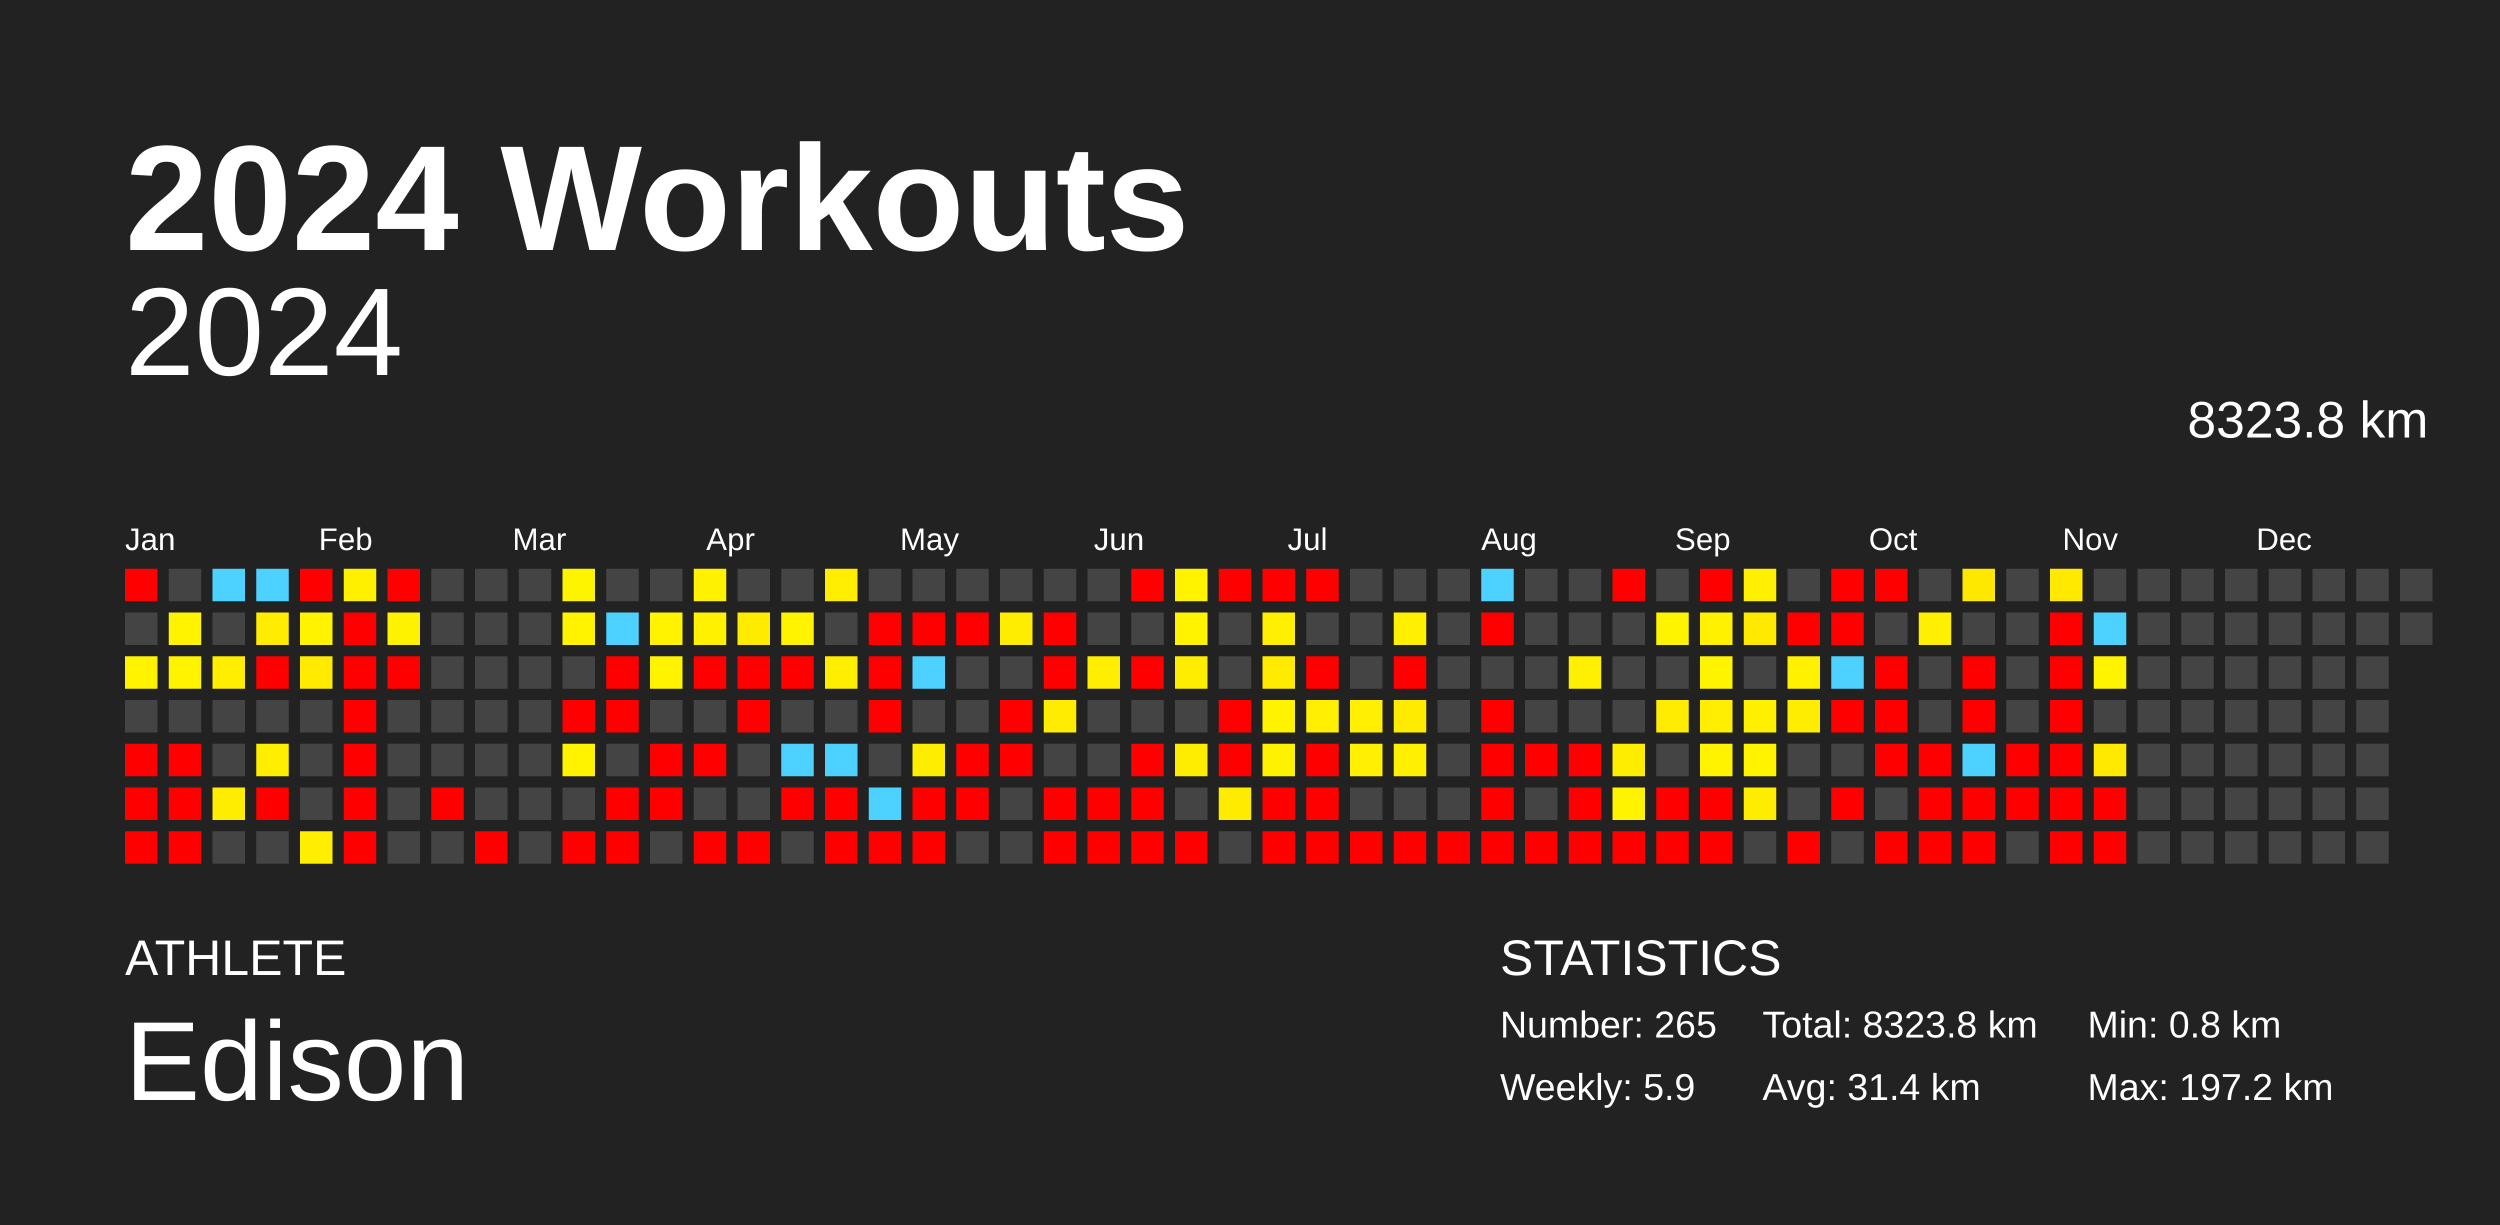
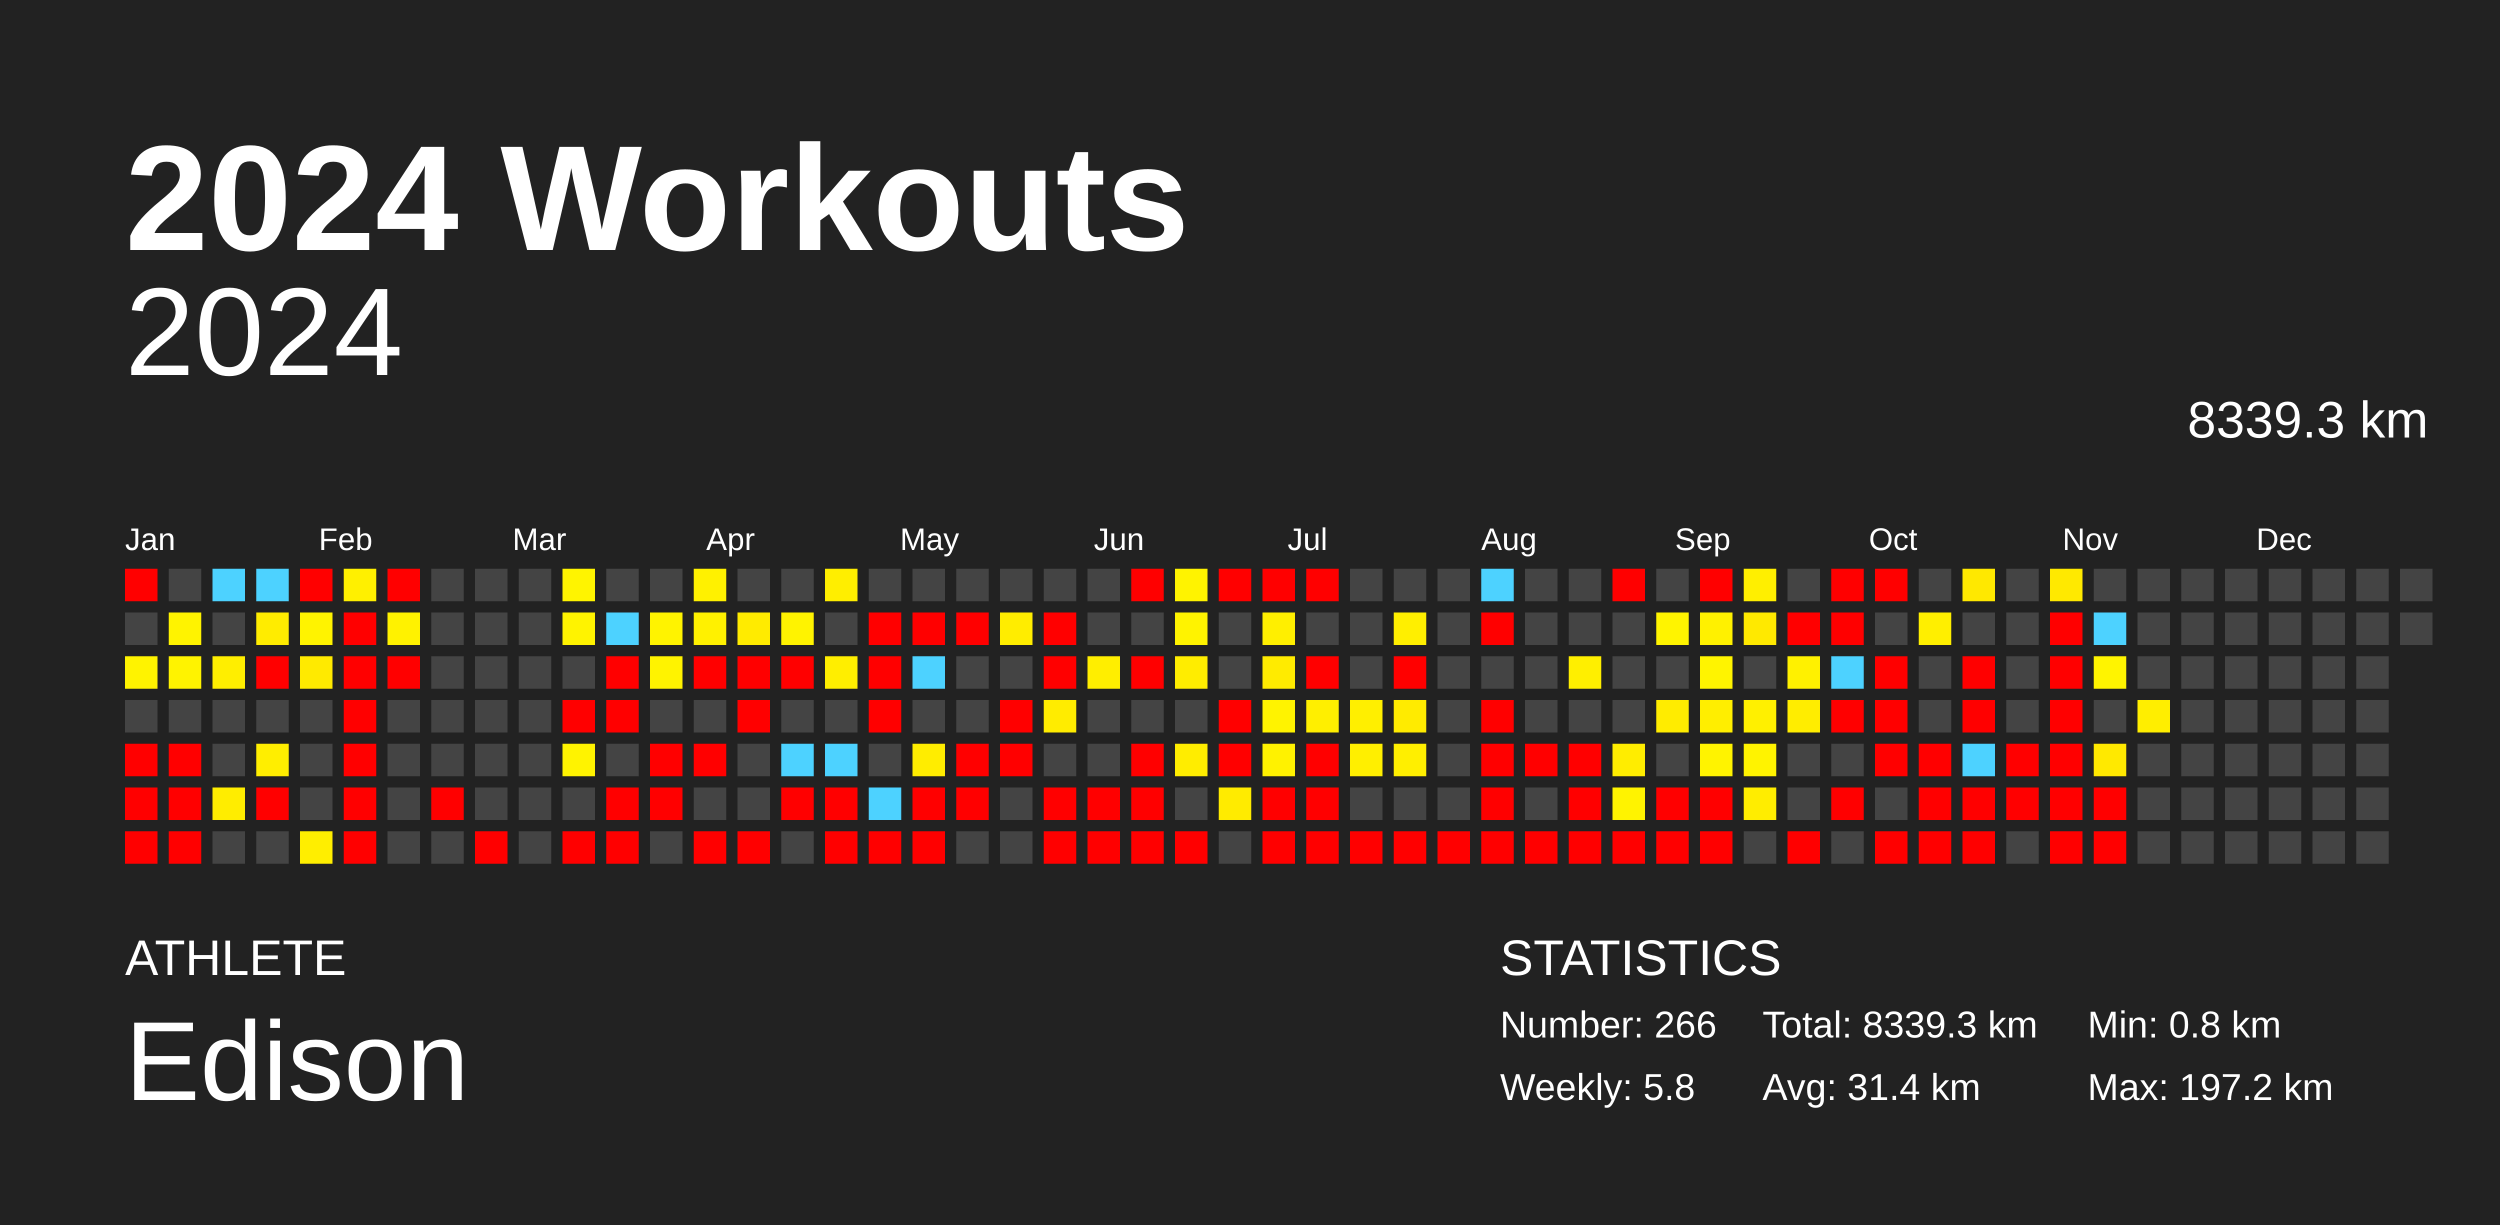
<svg xmlns="http://www.w3.org/2000/svg" baseProfile="full" height="98mm" version="1.1" viewBox="0,0,200,98" width="200mm">
  <defs />
  <rect fill="#222222" height="98" width="200" x="0" y="0" />
  <text fill="#FFFFFF" style="font-size:12px; font-family:Arial; font-weight:bold;" x="10" y="20">2024 Workouts</text>
  <text fill="#FFFFFF" style="font-size:4px; font-family:Arial" x="10" y="78">ATHLETE</text>
  <text fill="#FFFFFF" style="font-size:9px; font-family:Arial" x="10" y="88">Edison</text>
  <text fill="#FFFFFF" style="font-size:4px; font-family:Arial" x="120" y="78">STATISTICS</text>
-   <text fill="#FFFFFF" style="font-size:3px; font-family:Arial" x="120" y="83">Number: 265</text>
-   <text fill="#FFFFFF" style="font-size:3px; font-family:Arial" x="120" y="88">Weekly: 5.9</text>
-   <text fill="#FFFFFF" style="font-size:3px; font-family:Arial" x="141" y="83">Total: 8323.8 km</text>
+   <text fill="#FFFFFF" style="font-size:3px; font-family:Arial" x="120" y="83">Number: 266</text>
+   <text fill="#FFFFFF" style="font-size:3px; font-family:Arial" x="120" y="88">Weekly: 5.8</text>
+   <text fill="#FFFFFF" style="font-size:3px; font-family:Arial" x="141" y="83">Total: 8339.3 km</text>
  <text fill="#FFFFFF" style="font-size:3px; font-family:Arial" x="141" y="88">Avg: 31.4 km</text>
  <text fill="#FFFFFF" style="font-size:3px; font-family:Arial" x="167" y="83">Min: 0.8 km</text>
  <text fill="#FFFFFF" style="font-size:3px; font-family:Arial" x="167" y="88">Max: 197.2 km</text>
  <text alignment-baseline="hanging" fill="#FFFFFF" style="font-size:10.0px; font-family:Arial;" x="10" y="30">2024</text>
-   <text alignment-baseline="hanging" fill="#FFFFFF" style="font-size:4.125px; font-family:Arial;" x="175" y="35">8323.8 km</text>
+   <text alignment-baseline="hanging" fill="#FFFFFF" style="font-size:4.125px; font-family:Arial;" x="175" y="35">8339.3 km</text>
  <text fill="#FFFFFF" style="font-size:2.5px; font-family:Arial" x="10.0" y="44">Jan</text>
  <text fill="#FFFFFF" style="font-size:2.5px; font-family:Arial" x="25.5" y="44">Feb</text>
  <text fill="#FFFFFF" style="font-size:2.5px; font-family:Arial" x="41.0" y="44">Mar</text>
  <text fill="#FFFFFF" style="font-size:2.5px; font-family:Arial" x="56.5" y="44">Apr</text>
  <text fill="#FFFFFF" style="font-size:2.5px; font-family:Arial" x="72.0" y="44">May</text>
  <text fill="#FFFFFF" style="font-size:2.5px; font-family:Arial" x="87.5" y="44">Jun</text>
  <text fill="#FFFFFF" style="font-size:2.5px; font-family:Arial" x="103.0" y="44">Jul</text>
  <text fill="#FFFFFF" style="font-size:2.5px; font-family:Arial" x="118.5" y="44">Aug</text>
  <text fill="#FFFFFF" style="font-size:2.5px; font-family:Arial" x="134.0" y="44">Sep</text>
  <text fill="#FFFFFF" style="font-size:2.5px; font-family:Arial" x="149.5" y="44">Oct</text>
  <text fill="#FFFFFF" style="font-size:2.5px; font-family:Arial" x="165.0" y="44">Nov</text>
  <text fill="#FFFFFF" style="font-size:2.5px; font-family:Arial" x="180.5" y="44">Dec</text>
  <rect fill="red" height="2.6" width="2.6" x="10.0" y="45.5" />
  <rect fill="#444444" height="2.6" width="2.6" x="10.0" y="49.0" />
  <rect fill="#fff300" height="2.6" width="2.6" x="10.0" y="52.5" />
  <rect fill="#444444" height="2.6" width="2.6" x="10.0" y="56.0" />
  <rect fill="red" height="2.6" width="2.6" x="10.0" y="59.5" />
  <rect fill="red" height="2.6" width="2.6" x="10.0" y="63.0" />
  <rect fill="red" height="2.6" width="2.6" x="10.0" y="66.5" />
  <rect fill="#444444" height="2.6" width="2.6" x="13.5" y="45.5" />
  <rect fill="#fff300" height="2.6" width="2.6" x="13.5" y="49.0" />
  <rect fill="#fff300" height="2.6" width="2.6" x="13.5" y="52.5" />
  <rect fill="#444444" height="2.6" width="2.6" x="13.5" y="56.0" />
  <rect fill="red" height="2.6" width="2.6" x="13.5" y="59.5" />
  <rect fill="red" height="2.6" width="2.6" x="13.5" y="63.0" />
  <rect fill="red" height="2.6" width="2.6" x="13.5" y="66.5" />
  <rect fill="#4dd2ff" height="2.6" width="2.6" x="17.0" y="45.5" />
  <rect fill="#444444" height="2.6" width="2.6" x="17.0" y="49.0" />
  <rect fill="#ffee00" height="2.6" width="2.6" x="17.0" y="52.5" />
  <rect fill="#444444" height="2.6" width="2.6" x="17.0" y="56.0" />
  <rect fill="#444444" height="2.6" width="2.6" x="17.0" y="59.5" />
  <rect fill="#ffed00" height="2.6" width="2.6" x="17.0" y="63.0" />
  <rect fill="#444444" height="2.6" width="2.6" x="17.0" y="66.5" />
  <rect fill="#4dd2ff" height="2.6" width="2.6" x="20.5" y="45.5" />
  <rect fill="#ffec00" height="2.6" width="2.6" x="20.5" y="49.0" />
  <rect fill="red" height="2.6" width="2.6" x="20.5" y="52.5" />
  <rect fill="#444444" height="2.6" width="2.6" x="20.5" y="56.0" />
  <rect fill="#ffee00" height="2.6" width="2.6" x="20.5" y="59.5" />
  <rect fill="red" height="2.6" width="2.6" x="20.5" y="63.0" />
  <rect fill="#444444" height="2.6" width="2.6" x="20.5" y="66.5" />
  <rect fill="red" height="2.6" width="2.6" x="24.0" y="45.5" />
  <rect fill="#fff300" height="2.6" width="2.6" x="24.0" y="49.0" />
  <rect fill="#ffea00" height="2.6" width="2.6" x="24.0" y="52.5" />
  <rect fill="#444444" height="2.6" width="2.6" x="24.0" y="56.0" />
  <rect fill="#444444" height="2.6" width="2.6" x="24.0" y="59.5" />
  <rect fill="#444444" height="2.6" width="2.6" x="24.0" y="63.0" />
  <rect fill="#ffee00" height="2.6" width="2.6" x="24.0" y="66.5" />
  <rect fill="#fff000" height="2.6" width="2.6" x="27.5" y="45.5" />
  <rect fill="red" height="2.6" width="2.6" x="27.5" y="49.0" />
  <rect fill="red" height="2.6" width="2.6" x="27.5" y="52.5" />
  <rect fill="red" height="2.6" width="2.6" x="27.5" y="56.0" />
  <rect fill="red" height="2.6" width="2.6" x="27.5" y="59.5" />
  <rect fill="red" height="2.6" width="2.6" x="27.5" y="63.0" />
  <rect fill="red" height="2.6" width="2.6" x="27.5" y="66.5" />
  <rect fill="red" height="2.6" width="2.6" x="31.0" y="45.5" />
  <rect fill="#fff200" height="2.6" width="2.6" x="31.0" y="49.0" />
  <rect fill="red" height="2.6" width="2.6" x="31.0" y="52.5" />
  <rect fill="#444444" height="2.6" width="2.6" x="31.0" y="56.0" />
  <rect fill="#444444" height="2.6" width="2.6" x="31.0" y="59.5" />
  <rect fill="#444444" height="2.6" width="2.6" x="31.0" y="63.0" />
  <rect fill="#444444" height="2.6" width="2.6" x="31.0" y="66.5" />
  <rect fill="#444444" height="2.6" width="2.6" x="34.5" y="45.5" />
  <rect fill="#444444" height="2.6" width="2.6" x="34.5" y="49.0" />
  <rect fill="#444444" height="2.6" width="2.6" x="34.5" y="52.5" />
  <rect fill="#444444" height="2.6" width="2.6" x="34.5" y="56.0" />
  <rect fill="#444444" height="2.6" width="2.6" x="34.5" y="59.5" />
  <rect fill="red" height="2.6" width="2.6" x="34.5" y="63.0" />
  <rect fill="#444444" height="2.6" width="2.6" x="34.5" y="66.5" />
  <rect fill="#444444" height="2.6" width="2.6" x="38.0" y="45.5" />
  <rect fill="#444444" height="2.6" width="2.6" x="38.0" y="49.0" />
  <rect fill="#444444" height="2.6" width="2.6" x="38.0" y="52.5" />
  <rect fill="#444444" height="2.6" width="2.6" x="38.0" y="56.0" />
  <rect fill="#444444" height="2.6" width="2.6" x="38.0" y="59.5" />
  <rect fill="#444444" height="2.6" width="2.6" x="38.0" y="63.0" />
  <rect fill="red" height="2.6" width="2.6" x="38.0" y="66.5" />
  <rect fill="#444444" height="2.6" width="2.6" x="41.5" y="45.5" />
  <rect fill="#444444" height="2.6" width="2.6" x="41.5" y="49.0" />
  <rect fill="#444444" height="2.6" width="2.6" x="41.5" y="52.5" />
  <rect fill="#444444" height="2.6" width="2.6" x="41.5" y="56.0" />
  <rect fill="#444444" height="2.6" width="2.6" x="41.5" y="59.5" />
  <rect fill="#444444" height="2.6" width="2.6" x="41.5" y="63.0" />
  <rect fill="#444444" height="2.6" width="2.6" x="41.5" y="66.5" />
  <rect fill="#fff400" height="2.6" width="2.6" x="45.0" y="45.5" />
  <rect fill="#fff300" height="2.6" width="2.6" x="45.0" y="49.0" />
  <rect fill="#444444" height="2.6" width="2.6" x="45.0" y="52.5" />
  <rect fill="red" height="2.6" width="2.6" x="45.0" y="56.0" />
  <rect fill="#fff300" height="2.6" width="2.6" x="45.0" y="59.5" />
  <rect fill="#444444" height="2.6" width="2.6" x="45.0" y="63.0" />
  <rect fill="red" height="2.6" width="2.6" x="45.0" y="66.5" />
  <rect fill="#444444" height="2.6" width="2.6" x="48.5" y="45.5" />
  <rect fill="#4dd2ff" height="2.6" width="2.6" x="48.5" y="49.0" />
  <rect fill="red" height="2.6" width="2.6" x="48.5" y="52.5" />
  <rect fill="red" height="2.6" width="2.6" x="48.5" y="56.0" />
  <rect fill="#444444" height="2.6" width="2.6" x="48.5" y="59.5" />
  <rect fill="red" height="2.6" width="2.6" x="48.5" y="63.0" />
  <rect fill="red" height="2.6" width="2.6" x="48.5" y="66.5" />
  <rect fill="#444444" height="2.6" width="2.6" x="52.0" y="45.5" />
  <rect fill="#fff300" height="2.6" width="2.6" x="52.0" y="49.0" />
  <rect fill="#fff300" height="2.6" width="2.6" x="52.0" y="52.5" />
  <rect fill="#444444" height="2.6" width="2.6" x="52.0" y="56.0" />
  <rect fill="red" height="2.6" width="2.6" x="52.0" y="59.5" />
  <rect fill="red" height="2.6" width="2.6" x="52.0" y="63.0" />
  <rect fill="#444444" height="2.6" width="2.6" x="52.0" y="66.5" />
  <rect fill="#fff100" height="2.6" width="2.6" x="55.5" y="45.5" />
  <rect fill="#fff100" height="2.6" width="2.6" x="55.5" y="49.0" />
  <rect fill="red" height="2.6" width="2.6" x="55.5" y="52.5" />
  <rect fill="#444444" height="2.6" width="2.6" x="55.5" y="56.0" />
  <rect fill="red" height="2.6" width="2.6" x="55.5" y="59.5" />
  <rect fill="#444444" height="2.6" width="2.6" x="55.5" y="63.0" />
  <rect fill="red" height="2.6" width="2.6" x="55.5" y="66.5" />
  <rect fill="#444444" height="2.6" width="2.6" x="59.0" y="45.5" />
  <rect fill="#ffeb00" height="2.6" width="2.6" x="59.0" y="49.0" />
  <rect fill="red" height="2.6" width="2.6" x="59.0" y="52.5" />
  <rect fill="red" height="2.6" width="2.6" x="59.0" y="56.0" />
  <rect fill="#444444" height="2.6" width="2.6" x="59.0" y="59.5" />
  <rect fill="#444444" height="2.6" width="2.6" x="59.0" y="63.0" />
  <rect fill="red" height="2.6" width="2.6" x="59.0" y="66.5" />
  <rect fill="#444444" height="2.6" width="2.6" x="62.5" y="45.5" />
  <rect fill="#fff300" height="2.6" width="2.6" x="62.5" y="49.0" />
  <rect fill="red" height="2.6" width="2.6" x="62.5" y="52.5" />
  <rect fill="#444444" height="2.6" width="2.6" x="62.5" y="56.0" />
  <rect fill="#4dd2ff" height="2.6" width="2.6" x="62.5" y="59.5" />
  <rect fill="red" height="2.6" width="2.6" x="62.5" y="63.0" />
  <rect fill="#444444" height="2.6" width="2.6" x="62.5" y="66.5" />
  <rect fill="#ffee00" height="2.6" width="2.6" x="66.0" y="45.5" />
  <rect fill="#444444" height="2.6" width="2.6" x="66.0" y="49.0" />
  <rect fill="#ffee00" height="2.6" width="2.6" x="66.0" y="52.5" />
  <rect fill="#444444" height="2.6" width="2.6" x="66.0" y="56.0" />
  <rect fill="#4dd2ff" height="2.6" width="2.6" x="66.0" y="59.5" />
  <rect fill="red" height="2.6" width="2.6" x="66.0" y="63.0" />
  <rect fill="red" height="2.6" width="2.6" x="66.0" y="66.5" />
  <rect fill="#444444" height="2.6" width="2.6" x="69.5" y="45.5" />
  <rect fill="red" height="2.6" width="2.6" x="69.5" y="49.0" />
  <rect fill="red" height="2.6" width="2.6" x="69.5" y="52.5" />
  <rect fill="red" height="2.6" width="2.6" x="69.5" y="56.0" />
  <rect fill="#444444" height="2.6" width="2.6" x="69.5" y="59.5" />
  <rect fill="#4dd2ff" height="2.6" width="2.6" x="69.5" y="63.0" />
  <rect fill="red" height="2.6" width="2.6" x="69.5" y="66.5" />
  <rect fill="#444444" height="2.6" width="2.6" x="73.0" y="45.5" />
  <rect fill="red" height="2.6" width="2.6" x="73.0" y="49.0" />
  <rect fill="#4dd2ff" height="2.6" width="2.6" x="73.0" y="52.5" />
  <rect fill="#444444" height="2.6" width="2.6" x="73.0" y="56.0" />
  <rect fill="#ffed00" height="2.6" width="2.6" x="73.0" y="59.5" />
  <rect fill="red" height="2.6" width="2.6" x="73.0" y="63.0" />
  <rect fill="red" height="2.6" width="2.6" x="73.0" y="66.5" />
  <rect fill="#444444" height="2.6" width="2.6" x="76.5" y="45.5" />
  <rect fill="red" height="2.6" width="2.6" x="76.5" y="49.0" />
  <rect fill="#444444" height="2.6" width="2.6" x="76.5" y="52.5" />
  <rect fill="#444444" height="2.6" width="2.6" x="76.5" y="56.0" />
  <rect fill="red" height="2.6" width="2.6" x="76.5" y="59.5" />
  <rect fill="red" height="2.6" width="2.6" x="76.5" y="63.0" />
  <rect fill="#444444" height="2.6" width="2.6" x="76.5" y="66.5" />
  <rect fill="#444444" height="2.6" width="2.6" x="80.0" y="45.5" />
  <rect fill="#ffed00" height="2.6" width="2.6" x="80.0" y="49.0" />
  <rect fill="#444444" height="2.6" width="2.6" x="80.0" y="52.5" />
  <rect fill="red" height="2.6" width="2.6" x="80.0" y="56.0" />
  <rect fill="red" height="2.6" width="2.6" x="80.0" y="59.5" />
  <rect fill="#444444" height="2.6" width="2.6" x="80.0" y="63.0" />
  <rect fill="#444444" height="2.6" width="2.6" x="80.0" y="66.5" />
  <rect fill="#444444" height="2.6" width="2.6" x="83.5" y="45.5" />
  <rect fill="red" height="2.6" width="2.6" x="83.5" y="49.0" />
  <rect fill="red" height="2.6" width="2.6" x="83.5" y="52.5" />
  <rect fill="#ffec00" height="2.6" width="2.6" x="83.5" y="56.0" />
  <rect fill="#444444" height="2.6" width="2.6" x="83.5" y="59.5" />
  <rect fill="red" height="2.6" width="2.6" x="83.5" y="63.0" />
  <rect fill="red" height="2.6" width="2.6" x="83.5" y="66.5" />
  <rect fill="#444444" height="2.6" width="2.6" x="87.0" y="45.5" />
  <rect fill="#444444" height="2.6" width="2.6" x="87.0" y="49.0" />
  <rect fill="#ffee00" height="2.6" width="2.6" x="87.0" y="52.5" />
  <rect fill="#444444" height="2.6" width="2.6" x="87.0" y="56.0" />
  <rect fill="#444444" height="2.6" width="2.6" x="87.0" y="59.5" />
  <rect fill="red" height="2.6" width="2.6" x="87.0" y="63.0" />
  <rect fill="red" height="2.6" width="2.6" x="87.0" y="66.5" />
  <rect fill="red" height="2.6" width="2.6" x="90.5" y="45.5" />
  <rect fill="#444444" height="2.6" width="2.6" x="90.5" y="49.0" />
  <rect fill="red" height="2.6" width="2.6" x="90.5" y="52.5" />
  <rect fill="#444444" height="2.6" width="2.6" x="90.5" y="56.0" />
  <rect fill="red" height="2.6" width="2.6" x="90.5" y="59.5" />
  <rect fill="red" height="2.6" width="2.6" x="90.5" y="63.0" />
  <rect fill="red" height="2.6" width="2.6" x="90.5" y="66.5" />
  <rect fill="#fff300" height="2.6" width="2.6" x="94.0" y="45.5" />
  <rect fill="#fff300" height="2.6" width="2.6" x="94.0" y="49.0" />
  <rect fill="#ffed00" height="2.6" width="2.6" x="94.0" y="52.5" />
  <rect fill="#444444" height="2.6" width="2.6" x="94.0" y="56.0" />
  <rect fill="#ffed00" height="2.6" width="2.6" x="94.0" y="59.5" />
  <rect fill="#444444" height="2.6" width="2.6" x="94.0" y="63.0" />
  <rect fill="red" height="2.6" width="2.6" x="94.0" y="66.5" />
  <rect fill="red" height="2.6" width="2.6" x="97.5" y="45.5" />
  <rect fill="#444444" height="2.6" width="2.6" x="97.5" y="49.0" />
  <rect fill="#444444" height="2.6" width="2.6" x="97.5" y="52.5" />
  <rect fill="red" height="2.6" width="2.6" x="97.5" y="56.0" />
  <rect fill="red" height="2.6" width="2.6" x="97.5" y="59.5" />
  <rect fill="#ffeb00" height="2.6" width="2.6" x="97.5" y="63.0" />
  <rect fill="#444444" height="2.6" width="2.6" x="97.5" y="66.5" />
  <rect fill="red" height="2.6" width="2.6" x="101.0" y="45.5" />
  <rect fill="#ffef00" height="2.6" width="2.6" x="101.0" y="49.0" />
  <rect fill="#ffeb00" height="2.6" width="2.6" x="101.0" y="52.5" />
  <rect fill="#fff300" height="2.6" width="2.6" x="101.0" y="56.0" />
  <rect fill="#fff200" height="2.6" width="2.6" x="101.0" y="59.5" />
  <rect fill="red" height="2.6" width="2.6" x="101.0" y="63.0" />
  <rect fill="red" height="2.6" width="2.6" x="101.0" y="66.5" />
  <rect fill="red" height="2.6" width="2.6" x="104.5" y="45.5" />
  <rect fill="#444444" height="2.6" width="2.6" x="104.5" y="49.0" />
  <rect fill="red" height="2.6" width="2.6" x="104.5" y="52.5" />
  <rect fill="#ffef00" height="2.6" width="2.6" x="104.5" y="56.0" />
  <rect fill="red" height="2.6" width="2.6" x="104.5" y="59.5" />
  <rect fill="red" height="2.6" width="2.6" x="104.5" y="63.0" />
  <rect fill="red" height="2.6" width="2.6" x="104.5" y="66.5" />
  <rect fill="#444444" height="2.6" width="2.6" x="108.0" y="45.5" />
  <rect fill="#444444" height="2.6" width="2.6" x="108.0" y="49.0" />
  <rect fill="#444444" height="2.6" width="2.6" x="108.0" y="52.5" />
  <rect fill="#ffef00" height="2.6" width="2.6" x="108.0" y="56.0" />
  <rect fill="#ffef00" height="2.6" width="2.6" x="108.0" y="59.5" />
  <rect fill="#444444" height="2.6" width="2.6" x="108.0" y="63.0" />
  <rect fill="red" height="2.6" width="2.6" x="108.0" y="66.5" />
  <rect fill="#444444" height="2.6" width="2.6" x="111.5" y="45.5" />
  <rect fill="#ffef00" height="2.6" width="2.6" x="111.5" y="49.0" />
  <rect fill="red" height="2.6" width="2.6" x="111.5" y="52.5" />
  <rect fill="#ffeb00" height="2.6" width="2.6" x="111.5" y="56.0" />
  <rect fill="#ffef00" height="2.6" width="2.6" x="111.5" y="59.5" />
  <rect fill="#444444" height="2.6" width="2.6" x="111.5" y="63.0" />
  <rect fill="red" height="2.6" width="2.6" x="111.5" y="66.5" />
  <rect fill="#444444" height="2.6" width="2.6" x="115.0" y="45.5" />
  <rect fill="#444444" height="2.6" width="2.6" x="115.0" y="49.0" />
  <rect fill="#444444" height="2.6" width="2.6" x="115.0" y="52.5" />
  <rect fill="#444444" height="2.6" width="2.6" x="115.0" y="56.0" />
  <rect fill="#444444" height="2.6" width="2.6" x="115.0" y="59.5" />
  <rect fill="#444444" height="2.6" width="2.6" x="115.0" y="63.0" />
  <rect fill="red" height="2.6" width="2.6" x="115.0" y="66.5" />
  <rect fill="#4dd2ff" height="2.6" width="2.6" x="118.5" y="45.5" />
  <rect fill="red" height="2.6" width="2.6" x="118.5" y="49.0" />
  <rect fill="#444444" height="2.6" width="2.6" x="118.5" y="52.5" />
  <rect fill="red" height="2.6" width="2.6" x="118.5" y="56.0" />
  <rect fill="red" height="2.6" width="2.6" x="118.5" y="59.5" />
  <rect fill="red" height="2.6" width="2.6" x="118.5" y="63.0" />
  <rect fill="red" height="2.6" width="2.6" x="118.5" y="66.5" />
  <rect fill="#444444" height="2.6" width="2.6" x="122.0" y="45.5" />
  <rect fill="#444444" height="2.6" width="2.6" x="122.0" y="49.0" />
  <rect fill="#444444" height="2.6" width="2.6" x="122.0" y="52.5" />
  <rect fill="#444444" height="2.6" width="2.6" x="122.0" y="56.0" />
  <rect fill="red" height="2.6" width="2.6" x="122.0" y="59.5" />
  <rect fill="#444444" height="2.6" width="2.6" x="122.0" y="63.0" />
  <rect fill="red" height="2.6" width="2.6" x="122.0" y="66.5" />
  <rect fill="#444444" height="2.6" width="2.6" x="125.5" y="45.5" />
  <rect fill="#444444" height="2.6" width="2.6" x="125.5" y="49.0" />
  <rect fill="#ffef00" height="2.6" width="2.6" x="125.5" y="52.5" />
  <rect fill="#444444" height="2.6" width="2.6" x="125.5" y="56.0" />
  <rect fill="red" height="2.6" width="2.6" x="125.5" y="59.5" />
  <rect fill="red" height="2.6" width="2.6" x="125.5" y="63.0" />
  <rect fill="red" height="2.6" width="2.6" x="125.5" y="66.5" />
  <rect fill="red" height="2.6" width="2.6" x="129.0" y="45.5" />
  <rect fill="#444444" height="2.6" width="2.6" x="129.0" y="49.0" />
  <rect fill="#444444" height="2.6" width="2.6" x="129.0" y="52.5" />
  <rect fill="#444444" height="2.6" width="2.6" x="129.0" y="56.0" />
  <rect fill="#ffed00" height="2.6" width="2.6" x="129.0" y="59.5" />
  <rect fill="#fff300" height="2.6" width="2.6" x="129.0" y="63.0" />
  <rect fill="red" height="2.6" width="2.6" x="129.0" y="66.5" />
  <rect fill="#444444" height="2.6" width="2.6" x="132.5" y="45.5" />
  <rect fill="#fff400" height="2.6" width="2.6" x="132.5" y="49.0" />
  <rect fill="#444444" height="2.6" width="2.6" x="132.5" y="52.5" />
  <rect fill="#ffec00" height="2.6" width="2.6" x="132.5" y="56.0" />
  <rect fill="#444444" height="2.6" width="2.6" x="132.5" y="59.5" />
  <rect fill="red" height="2.6" width="2.6" x="132.5" y="63.0" />
  <rect fill="red" height="2.6" width="2.6" x="132.5" y="66.5" />
  <rect fill="red" height="2.6" width="2.6" x="136.0" y="45.5" />
  <rect fill="#fff100" height="2.6" width="2.6" x="136.0" y="49.0" />
  <rect fill="#fff400" height="2.6" width="2.6" x="136.0" y="52.5" />
  <rect fill="#ffee00" height="2.6" width="2.6" x="136.0" y="56.0" />
  <rect fill="#fff300" height="2.6" width="2.6" x="136.0" y="59.5" />
  <rect fill="red" height="2.6" width="2.6" x="136.0" y="63.0" />
  <rect fill="red" height="2.6" width="2.6" x="136.0" y="66.5" />
  <rect fill="#ffef00" height="2.6" width="2.6" x="139.5" y="45.5" />
  <rect fill="#ffe900" height="2.6" width="2.6" x="139.5" y="49.0" />
  <rect fill="#444444" height="2.6" width="2.6" x="139.5" y="52.5" />
  <rect fill="#fff000" height="2.6" width="2.6" x="139.5" y="56.0" />
  <rect fill="#fff300" height="2.6" width="2.6" x="139.5" y="59.5" />
  <rect fill="#ffed00" height="2.6" width="2.6" x="139.5" y="63.0" />
  <rect fill="#444444" height="2.6" width="2.6" x="139.5" y="66.5" />
  <rect fill="#444444" height="2.6" width="2.6" x="143.0" y="45.5" />
  <rect fill="red" height="2.6" width="2.6" x="143.0" y="49.0" />
  <rect fill="#fff100" height="2.6" width="2.6" x="143.0" y="52.5" />
  <rect fill="#ffed00" height="2.6" width="2.6" x="143.0" y="56.0" />
  <rect fill="#444444" height="2.6" width="2.6" x="143.0" y="59.5" />
  <rect fill="#444444" height="2.6" width="2.6" x="143.0" y="63.0" />
  <rect fill="red" height="2.6" width="2.6" x="143.0" y="66.5" />
  <rect fill="red" height="2.6" width="2.6" x="146.5" y="45.5" />
  <rect fill="red" height="2.6" width="2.6" x="146.5" y="49.0" />
  <rect fill="#4dd2ff" height="2.6" width="2.6" x="146.5" y="52.5" />
  <rect fill="red" height="2.6" width="2.6" x="146.5" y="56.0" />
  <rect fill="#444444" height="2.6" width="2.6" x="146.5" y="59.5" />
  <rect fill="red" height="2.6" width="2.6" x="146.5" y="63.0" />
  <rect fill="#444444" height="2.6" width="2.6" x="146.5" y="66.5" />
  <rect fill="red" height="2.6" width="2.6" x="150.0" y="45.5" />
  <rect fill="#444444" height="2.6" width="2.6" x="150.0" y="49.0" />
  <rect fill="red" height="2.6" width="2.6" x="150.0" y="52.5" />
  <rect fill="red" height="2.6" width="2.6" x="150.0" y="56.0" />
  <rect fill="red" height="2.6" width="2.6" x="150.0" y="59.5" />
  <rect fill="#444444" height="2.6" width="2.6" x="150.0" y="63.0" />
  <rect fill="red" height="2.6" width="2.6" x="150.0" y="66.5" />
  <rect fill="#444444" height="2.6" width="2.6" x="153.5" y="45.5" />
  <rect fill="#ffef00" height="2.6" width="2.6" x="153.5" y="49.0" />
  <rect fill="#444444" height="2.6" width="2.6" x="153.5" y="52.5" />
  <rect fill="#444444" height="2.6" width="2.6" x="153.5" y="56.0" />
  <rect fill="red" height="2.6" width="2.6" x="153.5" y="59.5" />
  <rect fill="red" height="2.6" width="2.6" x="153.5" y="63.0" />
  <rect fill="red" height="2.6" width="2.6" x="153.5" y="66.5" />
  <rect fill="#ffe800" height="2.6" width="2.6" x="157.0" y="45.5" />
  <rect fill="#444444" height="2.6" width="2.6" x="157.0" y="49.0" />
  <rect fill="red" height="2.6" width="2.6" x="157.0" y="52.5" />
  <rect fill="red" height="2.6" width="2.6" x="157.0" y="56.0" />
  <rect fill="#4dd2ff" height="2.6" width="2.6" x="157.0" y="59.5" />
  <rect fill="red" height="2.6" width="2.6" x="157.0" y="63.0" />
  <rect fill="red" height="2.6" width="2.6" x="157.0" y="66.5" />
  <rect fill="#444444" height="2.6" width="2.6" x="160.5" y="45.5" />
  <rect fill="#444444" height="2.6" width="2.6" x="160.5" y="49.0" />
  <rect fill="#444444" height="2.6" width="2.6" x="160.5" y="52.5" />
  <rect fill="#444444" height="2.6" width="2.6" x="160.5" y="56.0" />
  <rect fill="red" height="2.6" width="2.6" x="160.5" y="59.5" />
  <rect fill="red" height="2.6" width="2.6" x="160.5" y="63.0" />
  <rect fill="#444444" height="2.6" width="2.6" x="160.5" y="66.5" />
  <rect fill="#ffe900" height="2.6" width="2.6" x="164.0" y="45.5" />
  <rect fill="red" height="2.6" width="2.6" x="164.0" y="49.0" />
  <rect fill="red" height="2.6" width="2.6" x="164.0" y="52.5" />
  <rect fill="red" height="2.6" width="2.6" x="164.0" y="56.0" />
  <rect fill="red" height="2.6" width="2.6" x="164.0" y="59.5" />
  <rect fill="red" height="2.6" width="2.6" x="164.0" y="63.0" />
  <rect fill="red" height="2.6" width="2.6" x="164.0" y="66.5" />
  <rect fill="#444444" height="2.6" width="2.6" x="167.5" y="45.5" />
  <rect fill="#4dd2ff" height="2.6" width="2.6" x="167.5" y="49.0" />
  <rect fill="#fff400" height="2.6" width="2.6" x="167.5" y="52.5" />
  <rect fill="#444444" height="2.6" width="2.6" x="167.5" y="56.0" />
  <rect fill="#ffe900" height="2.6" width="2.6" x="167.5" y="59.5" />
  <rect fill="red" height="2.6" width="2.6" x="167.5" y="63.0" />
  <rect fill="red" height="2.6" width="2.6" x="167.5" y="66.5" />
  <rect fill="#444444" height="2.6" width="2.6" x="171.0" y="45.5" />
  <rect fill="#444444" height="2.6" width="2.6" x="171.0" y="49.0" />
  <rect fill="#444444" height="2.6" width="2.6" x="171.0" y="52.5" />
-   <rect fill="#444444" height="2.6" width="2.6" x="171.0" y="56.0" />
+   <rect fill="#ffee00" height="2.6" width="2.6" x="171.0" y="56.0" />
  <rect fill="#444444" height="2.6" width="2.6" x="171.0" y="59.5" />
  <rect fill="#444444" height="2.6" width="2.6" x="171.0" y="63.0" />
  <rect fill="#444444" height="2.6" width="2.6" x="171.0" y="66.5" />
  <rect fill="#444444" height="2.6" width="2.6" x="174.5" y="45.5" />
  <rect fill="#444444" height="2.6" width="2.6" x="174.5" y="49.0" />
  <rect fill="#444444" height="2.6" width="2.6" x="174.5" y="52.5" />
  <rect fill="#444444" height="2.6" width="2.6" x="174.5" y="56.0" />
  <rect fill="#444444" height="2.6" width="2.6" x="174.5" y="59.5" />
  <rect fill="#444444" height="2.6" width="2.6" x="174.5" y="63.0" />
  <rect fill="#444444" height="2.6" width="2.6" x="174.5" y="66.5" />
  <rect fill="#444444" height="2.6" width="2.6" x="178.0" y="45.5" />
  <rect fill="#444444" height="2.6" width="2.6" x="178.0" y="49.0" />
  <rect fill="#444444" height="2.6" width="2.6" x="178.0" y="52.5" />
  <rect fill="#444444" height="2.6" width="2.6" x="178.0" y="56.0" />
  <rect fill="#444444" height="2.6" width="2.6" x="178.0" y="59.5" />
  <rect fill="#444444" height="2.6" width="2.6" x="178.0" y="63.0" />
  <rect fill="#444444" height="2.6" width="2.6" x="178.0" y="66.5" />
  <rect fill="#444444" height="2.6" width="2.6" x="181.5" y="45.5" />
  <rect fill="#444444" height="2.6" width="2.6" x="181.5" y="49.0" />
  <rect fill="#444444" height="2.6" width="2.6" x="181.5" y="52.5" />
  <rect fill="#444444" height="2.6" width="2.6" x="181.5" y="56.0" />
  <rect fill="#444444" height="2.6" width="2.6" x="181.5" y="59.5" />
  <rect fill="#444444" height="2.6" width="2.6" x="181.5" y="63.0" />
  <rect fill="#444444" height="2.6" width="2.6" x="181.5" y="66.5" />
  <rect fill="#444444" height="2.6" width="2.6" x="185.0" y="45.5" />
  <rect fill="#444444" height="2.6" width="2.6" x="185.0" y="49.0" />
  <rect fill="#444444" height="2.6" width="2.6" x="185.0" y="52.5" />
  <rect fill="#444444" height="2.6" width="2.6" x="185.0" y="56.0" />
  <rect fill="#444444" height="2.6" width="2.6" x="185.0" y="59.5" />
  <rect fill="#444444" height="2.6" width="2.6" x="185.0" y="63.0" />
  <rect fill="#444444" height="2.6" width="2.6" x="185.0" y="66.5" />
  <rect fill="#444444" height="2.6" width="2.6" x="188.5" y="45.5" />
  <rect fill="#444444" height="2.6" width="2.6" x="188.5" y="49.0" />
  <rect fill="#444444" height="2.6" width="2.6" x="188.5" y="52.5" />
  <rect fill="#444444" height="2.6" width="2.6" x="188.5" y="56.0" />
  <rect fill="#444444" height="2.6" width="2.6" x="188.5" y="59.5" />
  <rect fill="#444444" height="2.6" width="2.6" x="188.5" y="63.0" />
  <rect fill="#444444" height="2.6" width="2.6" x="188.5" y="66.5" />
  <rect fill="#444444" height="2.6" width="2.6" x="192.0" y="45.5" />
  <rect fill="#444444" height="2.6" width="2.6" x="192.0" y="49.0" />
</svg>
